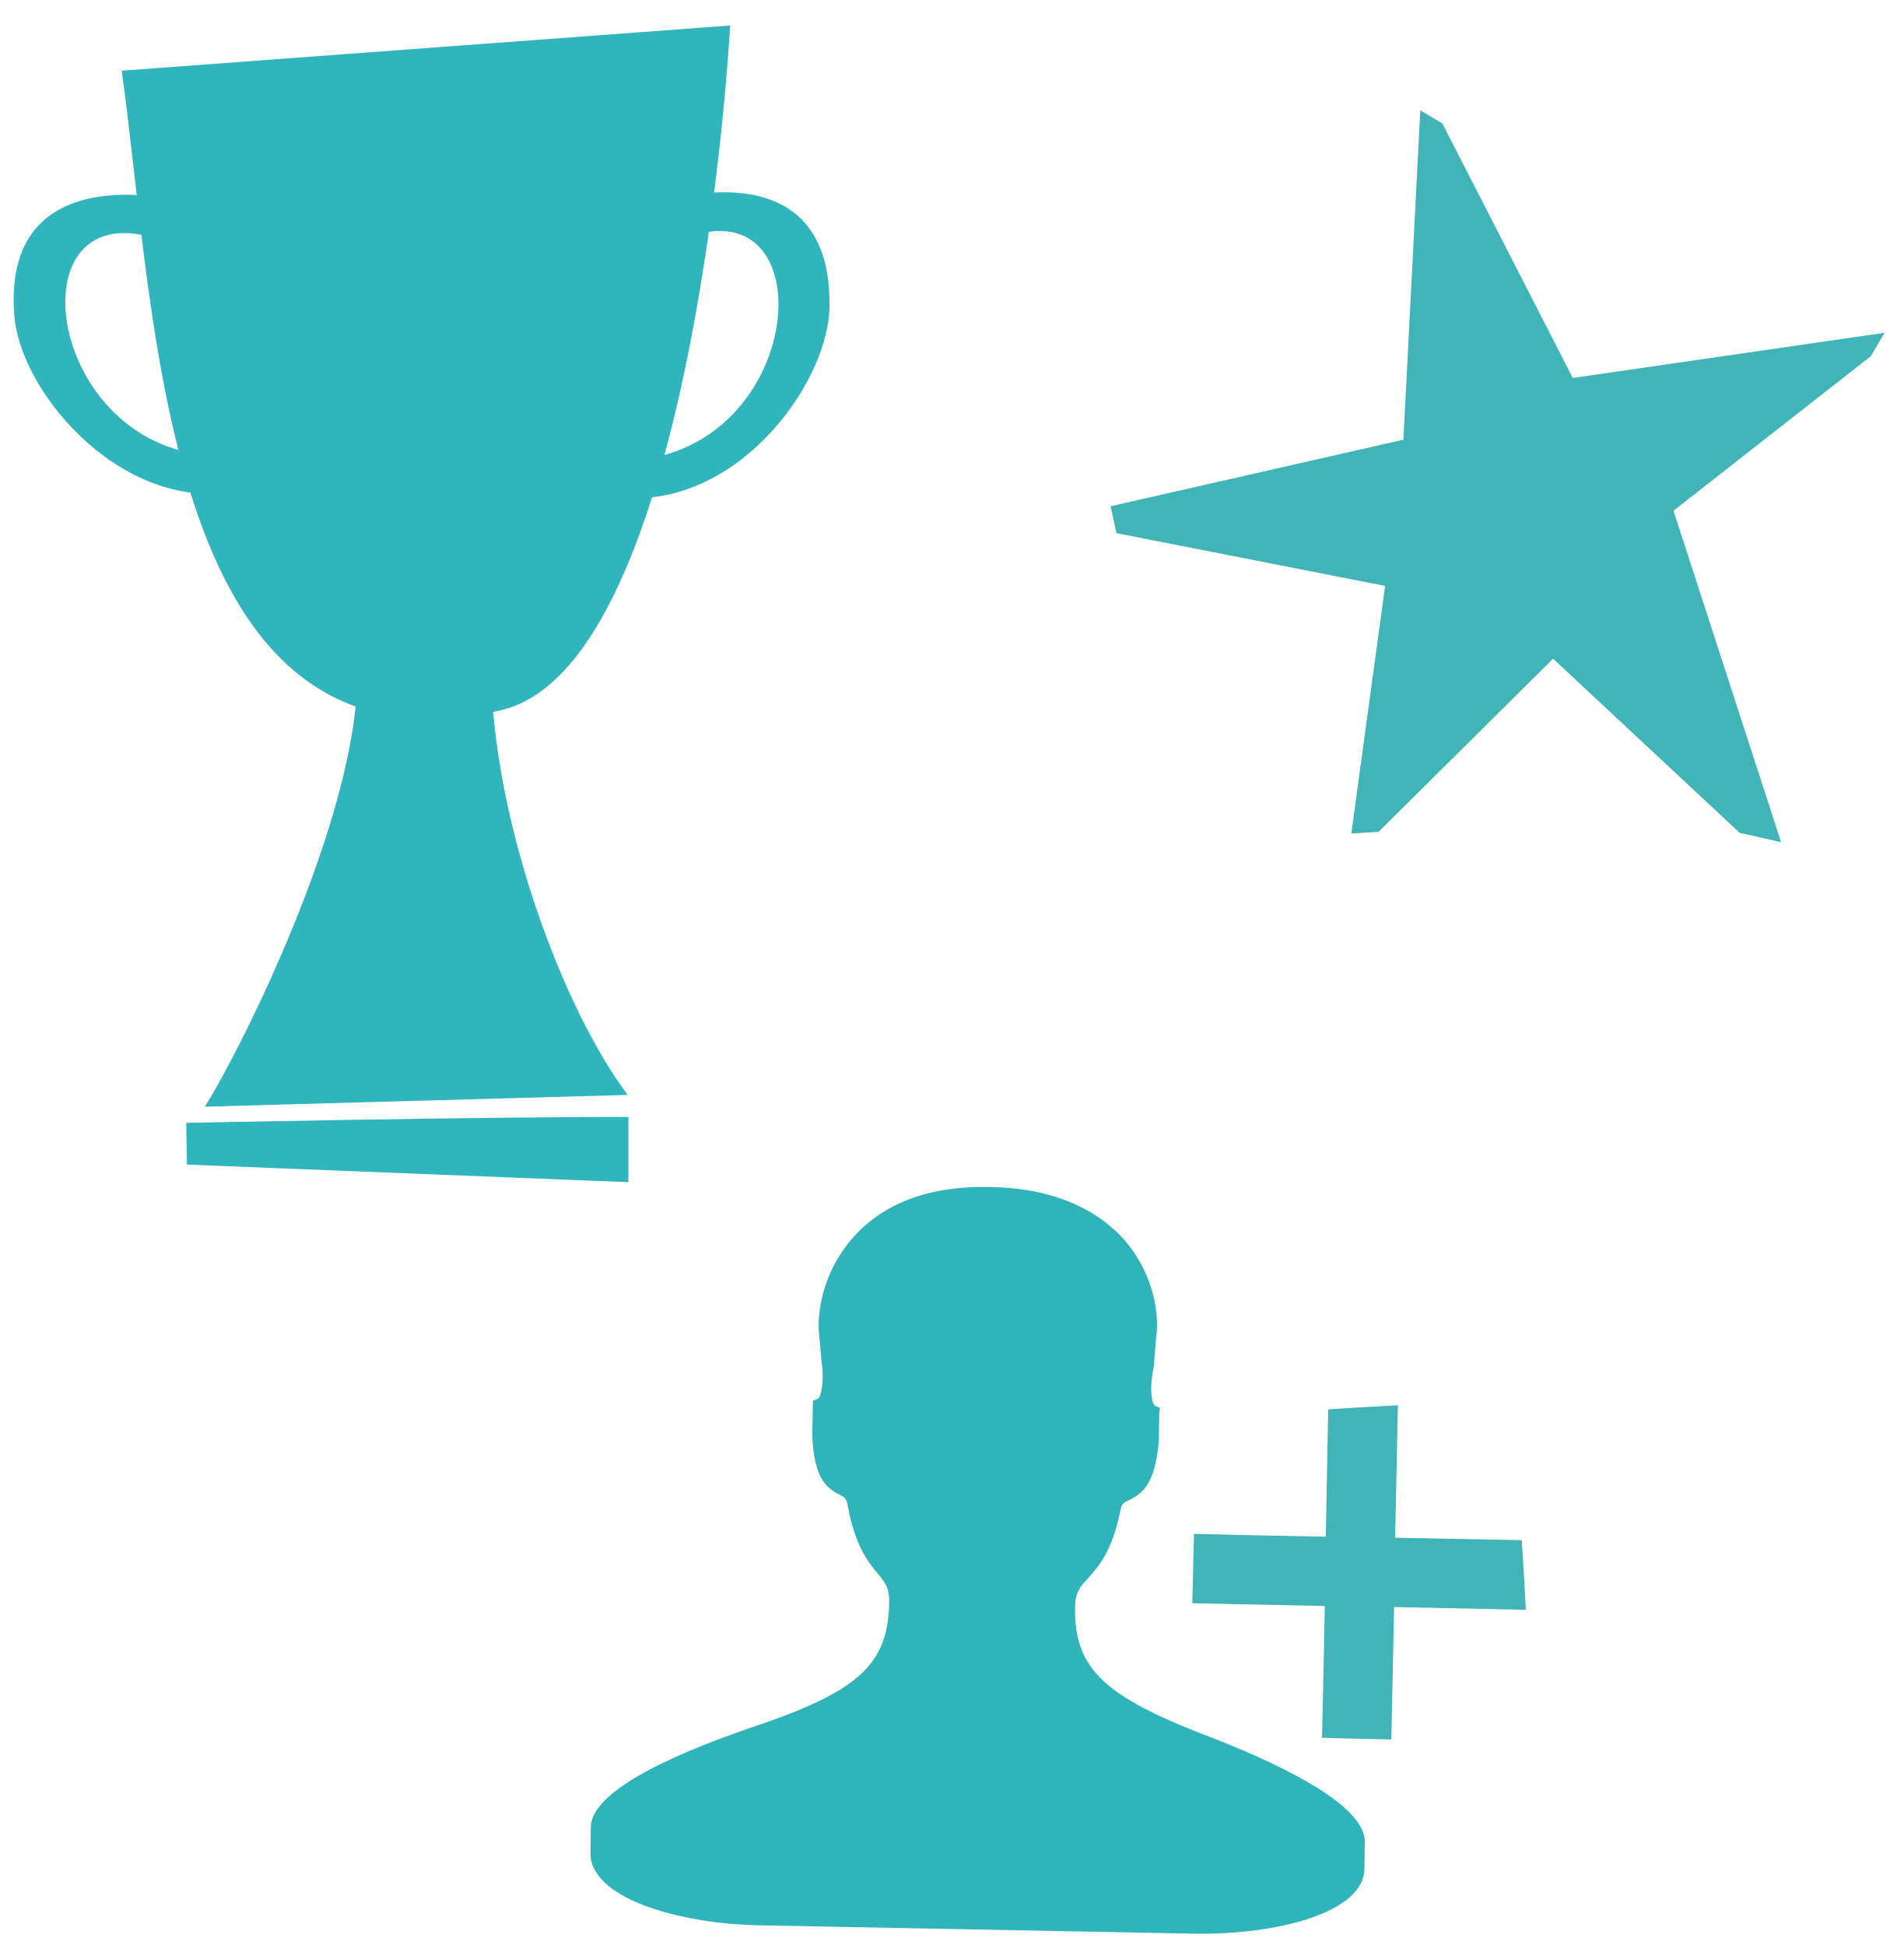
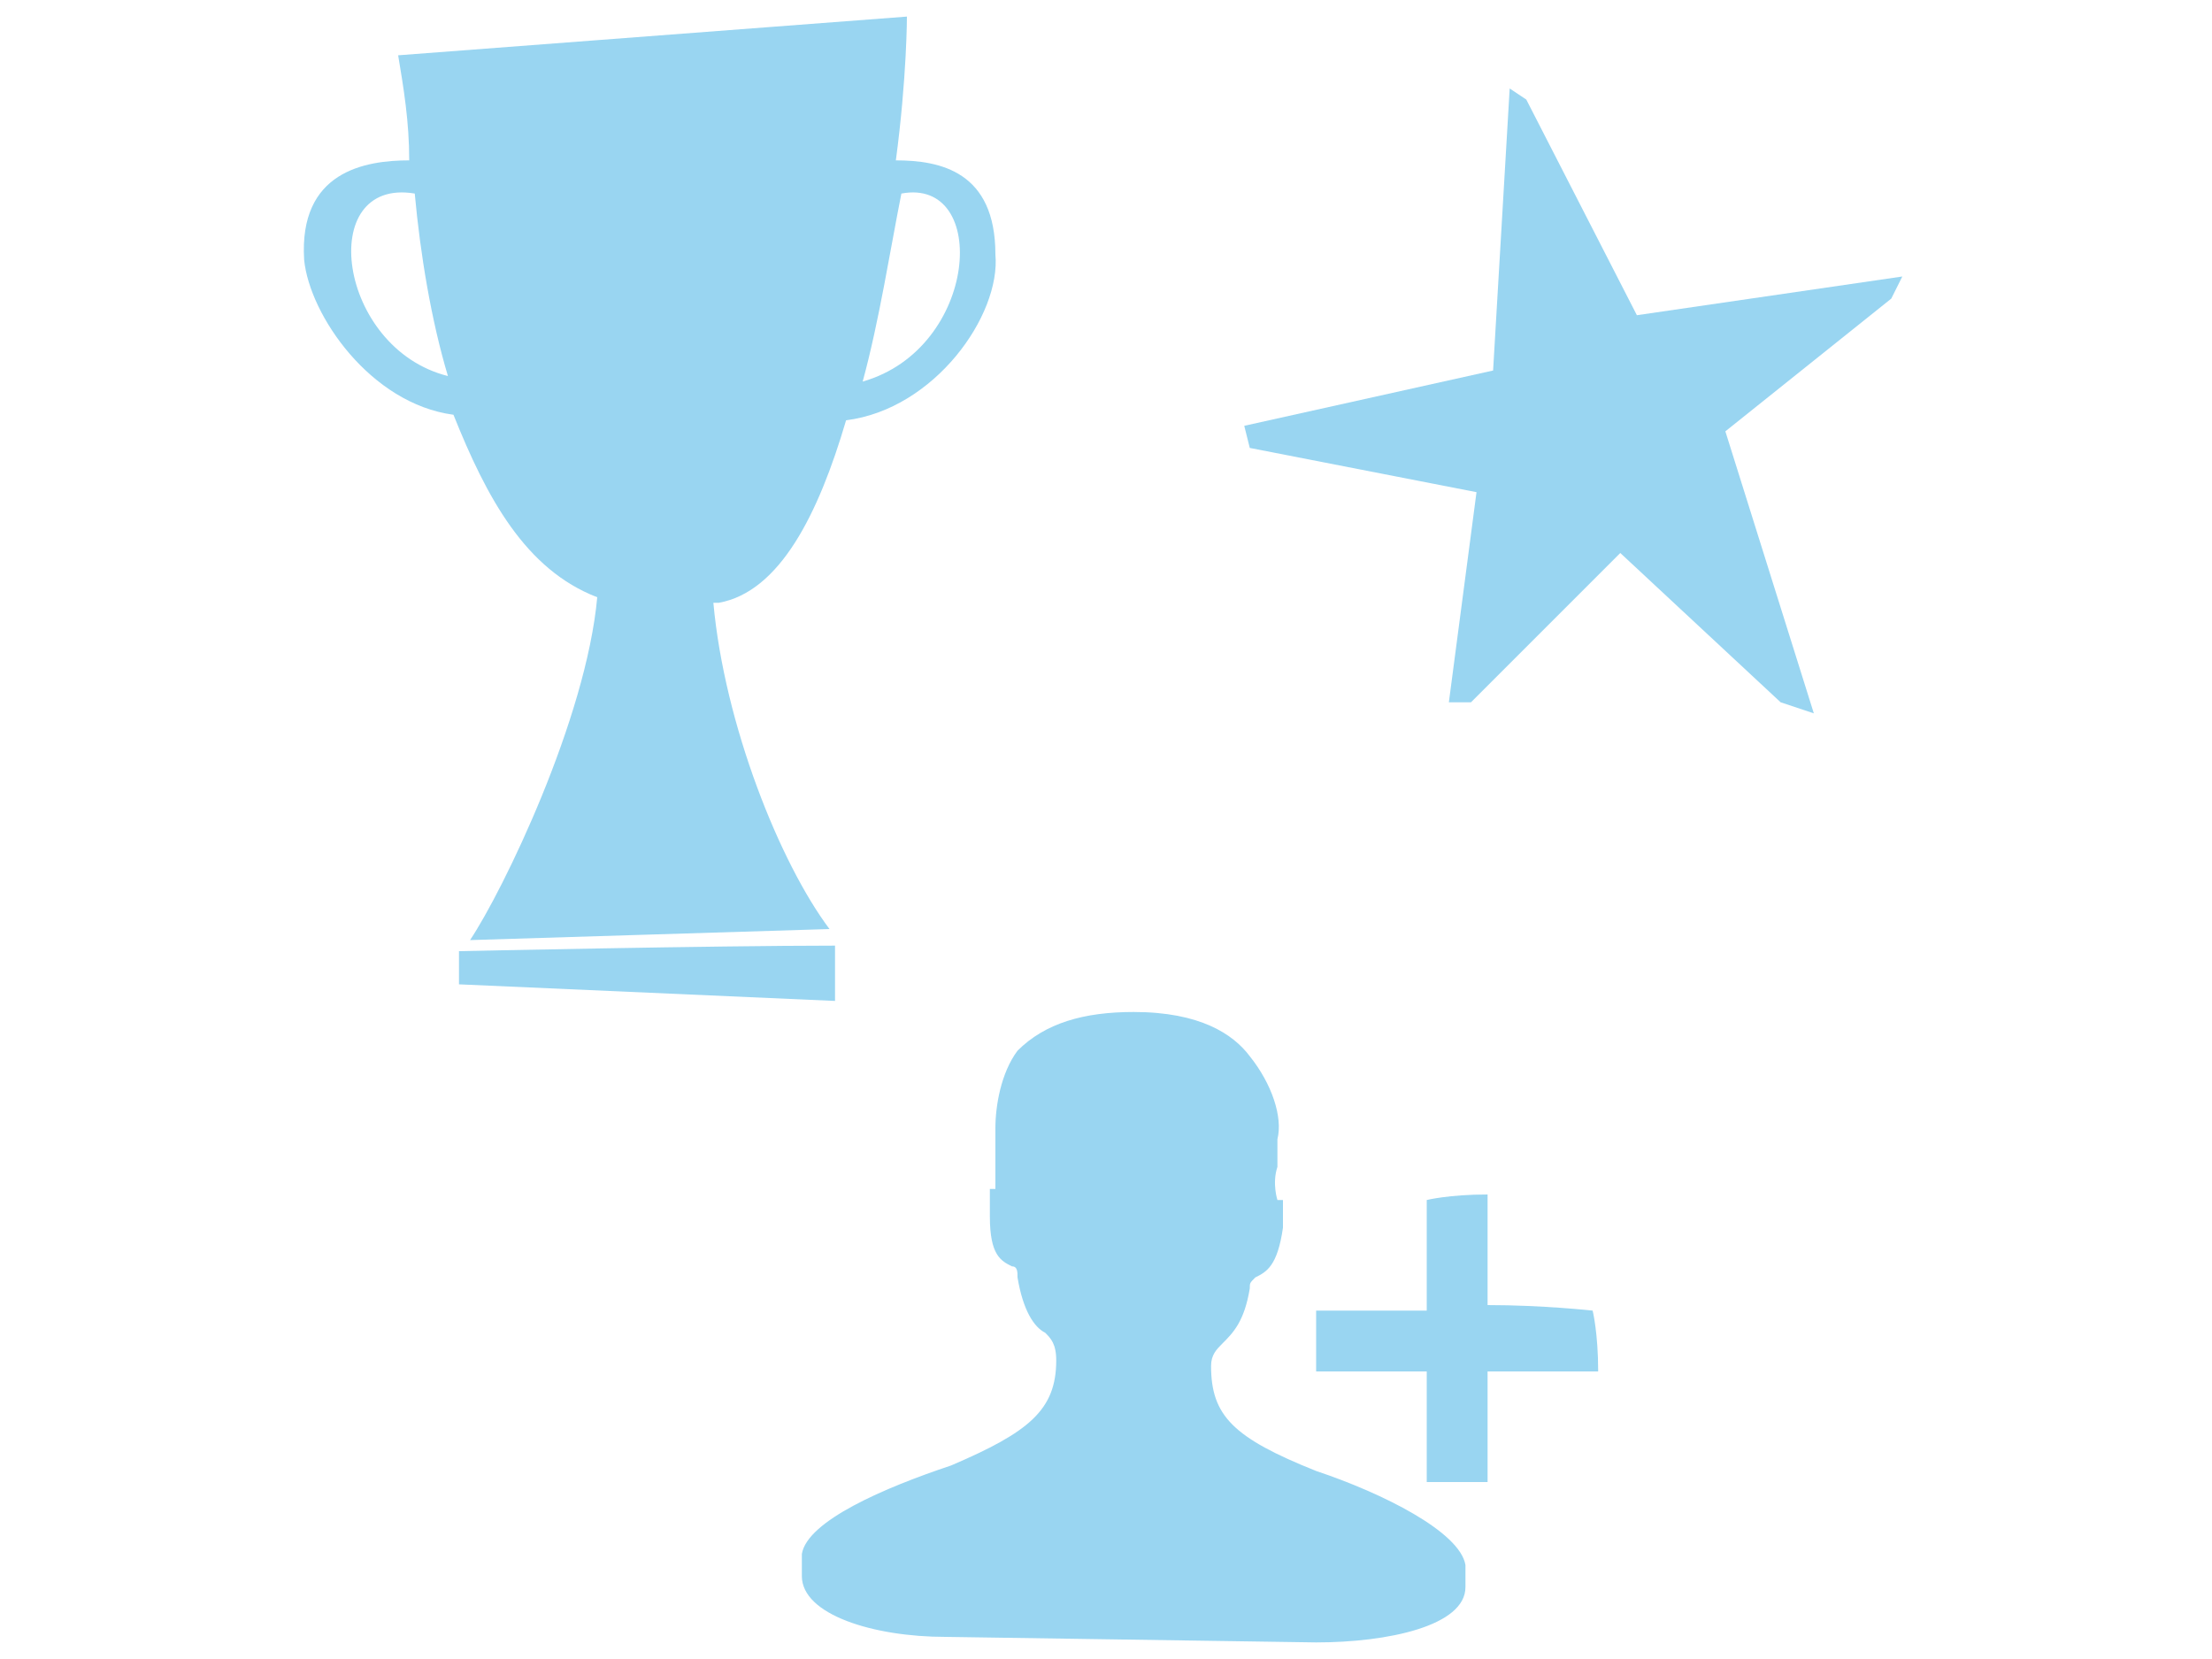
- <svg xmlns="http://www.w3.org/2000/svg" version="1.1" id="Layer_1" x="0px" y="0px" width="552px" height="564px" viewBox="-24.8 -29.6 552 564" enable-background="new -24.8 -29.6 552 564" xml:space="preserve">
+ <svg xmlns="http://www.w3.org/2000/svg" version="1.1" id="Layer_1" x="0px" y="0px" viewBox="0 0 40 30" enable-background="new 0 0 40 30" xml:space="preserve">
  <g>
-     <polygon fill="#40B4B6" points="431.2,80 393.4,6.2 387,2.4 382.1,97.9 297.2,117.2 298.9,125 376.8,140.3 367,212.1 374.9,211.6    425.5,161.4 479.6,211.9 491.6,214.6 460.4,118.5 517.6,73.7 521.6,66.9  " />
-   </g>
-   <g>
-     <g>
-       <path fill="#40B4B6" d="M417.6,437.2c-0.7-13.6-1.2-20.2-1.2-20.2s-17.1-0.3-36.7-0.7l0.8-38.4c-13.6,0.7-20.2,1.2-20.2,1.2    s-0.3,17-0.7,36.9c-17.8-0.3-33.9-0.7-38.2-0.8c-0.4,12.9,0,0-0.5,20.1l38.4,0.8c-0.3,17.7-0.7,33.9-0.8,38.2    c12.9,0.4,0,0,20.1,0.5l0.8-38.4L417.6,437.2z" />
-     </g>
-     <g>
-       <g>
-         <g>
-           <path fill="#2FB4BA" d="M368.4,504.6c-0.1,7.5-0.1,7.5-0.1,7.5c-0.2,9.5-21.5,16.8-47.3,16.4l-15.5-0.3      c-25.8-0.5-68.2-1.3-94-1.9L196,526c-25.8-0.5-46.9-8.7-46.6-18.1c0,0,0,0,0.1-7.5c0.1-7.5,19-17.8,48.1-27.5      c29.2-10.1,38.2-18.8,38.5-37.5c0.2-11.7-8.2-8.1-12-28.7c-1.2-8.9-9.3-0.7-10.3-20.2c0.1-7.9,0.1-7.9,0.1-7.9      c2.3-1,3.5-7,2.6-13.5c0,0,0,0-0.8-8.9c-0.8-11.2,7.3-39.5,47-38.7c40,0.8,47,29.4,45.4,40.5c-0.7,8.8-0.7,8.8-0.7,8.8      c-1.4,6.4-0.7,12.5,1.6,13.5c0,0,0,0-0.1,7.9c-1.8,19.6-9.6,11-11.1,19.8c-4.2,20.5-12.9,16.5-13.1,28.2      c-0.3,18.7,8.8,27.7,37.1,38.9C350.2,486,368.7,497.2,368.4,504.6z" />
-         </g>
-       </g>
-       <g>
-         <g>
-           <path fill="#2FB4BA" d="M320.9,531.1l-125.1-2.4c-24.1-0.4-49.6-8-49.4-21l0.1-7.5c0.2-11.2,27.3-22.5,49.9-30      c28.1-9.8,36.3-17.6,36.6-35c0.1-4.4-1.1-5.8-3.3-8.5c-2.8-3.3-6.5-7.9-8.7-19.6c-0.3-2.2-0.9-2.5-2.4-3.3      c-3.9-2-7.4-4.8-7.9-17.3l0.2-9.9l1.6-0.7c0.7-0.7,1.8-5,0.9-10.6l-0.8-9c-0.4-7.3,2.1-18.9,10.9-28.1c9-9.4,22-14,38.8-13.6      c21.7,0.4,33.2,8.8,39.2,15.7c7.7,9,10,20.5,8.9,27.9l-0.7,8.7c-1.3,5.9-0.6,10.2,0.2,11l1.6,0.8l-0.2,1.6l-0.1,7.9      c-1.1,12.5-4.7,15.3-8.7,17.2c-1.6,0.8-2.1,1-2.5,3.2c-2.4,11.9-6.5,16.3-9.4,19.5c-2.3,2.5-3.6,4-3.7,8.2      c-0.3,17.2,7.6,25.3,35.3,36.3c22.3,8.4,49,20.8,48.7,32l-0.1,7.5C370.9,525.1,345.1,531.6,320.9,531.1z M216.5,379.9l-0.1,6.6      c0.6,10.1,2.9,11.3,5.1,12.4c2,1,4.6,2.4,5.3,7.4c1.9,10.2,4.9,14,7.5,16.9c2.4,3,4.7,5.7,4.6,12.1c-0.3,19.8-10.2,29.5-40.4,40      c-36.4,12.1-46.2,21.7-46.2,25l-0.1,7.5c-0.1,6.8,18.6,14.9,44,15.3l125.1,2.4c25.3,0.4,44.4-6.8,44.5-13.6l0.1-7.5      c0.1-3.3-9.4-13.2-45.2-26.7c-29.8-11.9-39.2-22-38.8-41.6c0.1-6.4,2.5-9,5.2-11.9c2.8-3.1,5.9-6.5,8-16.8      c0.9-4.8,3.5-6.2,5.5-7c2.3-1.1,4.6-2.2,5.5-12.4l0.1-6.4c-2.6-3.1-2.8-9.8-1.5-15.4l0.5-8.5c0.7-4.8-0.2-15-7.7-23.8      c-7.5-8.9-19.4-13.5-35-13.9c-15.2-0.3-26.8,3.7-34.7,12c-8.1,8.5-9.7,18.9-9.5,23.9l0.8,8.8      C219.9,370.3,219.3,376.9,216.5,379.9z" />
-         </g>
-       </g>
-     </g>
-   </g>
-   <g>
-     <g>
-       <path fill="#31B5BC" d="M29.2,296c0,0,87.1-1.8,128.2-1.7v18.9l-128-5.1L29.2,296z" />
-     </g>
-     <g>
-       <path fill="#31B5BC" d="M157.2,287.9c-18.4-24.4-38.3-77.1-39.6-120.8c0,0-23.3-0.7-38.8-0.3c-0.4,40.9-33,106.6-44.2,124.5    L157.2,287.9z" />
-     </g>
-     <g>
-       <path fill="#31B5BC" d="M24.6,41.1c2-11,2.9-12.4,2.9-12.4s-51.3-13.4-48.2,32.4c1.1,22,29.5,56.2,62.2,52.2    c-1.1-5.3-1.6-8.5-2.1-10.7C-12.9,102.4-22.6,21.3,24.6,41.1z" />
-     </g>
-     <g>
-       <path fill="#31B5BC" d="M169.2,41.5c-2.8-10.8-3.9-12.2-3.9-12.2s50.3-17.2,50.4,28.8c0.6,22-25.3,58.2-58.2,56.7    c0.7-5.4,1-8.5,1.3-10.9C211,99.9,214.9,18.4,169.2,41.5z" />
-     </g>
-     <g>
-       <path fill="#31B5BC" d="M186.9-22.2c0,0-9.9,185.8-66.7,198.6C22.4,198.4,20.8,65.1,10.5-9.1L186.9-22.2z" />
-     </g>
+     <polygon fill="#99D5F1" points="34.4,5 29.6,5.7 27.6,1.8 27.3,1.6 27,6.7 22.5,7.7 22.6,8.1 26.7,8.9 26.2,12.7 26.6,12.7    29.3,10 32.2,12.7 32.8,12.9 31.2,7.8 34.2,5.4  " />
+     <path fill="#99D5F1" d="M26.9,23.6l0-2c-0.7,0-1.1,0.1-1.1,0.1s0,0.9,0,2c-0.9,0-1.8,0-2,0c0,0.7,0,0,0,1.1l2,0c0,0.9,0,1.8,0,2   c0.7,0,0,0,1.1,0l0-2l2,0c0-0.7-0.1-1.1-0.1-1.1S27.9,23.6,26.9,23.6z" />
+     <path fill="#99D5F1" d="M23.8,26.6c-1.5-0.6-1.9-1-1.9-1.9c0-0.2,0.1-0.3,0.2-0.4c0.2-0.2,0.4-0.4,0.5-1c0-0.1,0-0.1,0.1-0.2   c0.2-0.1,0.4-0.2,0.5-0.9l0-0.4l0-0.1l-0.1,0c0,0-0.1-0.3,0-0.6l0-0.5c0.1-0.4-0.1-1-0.5-1.5c-0.3-0.4-0.9-0.8-2.1-0.8   c-0.9,0-1.6,0.2-2.1,0.7C18.1,19.4,18,20,18,20.4l0,0.5c0,0.3,0,0.5,0,0.6l-0.1,0l0,0.5c0,0.7,0.2,0.8,0.4,0.9   c0.1,0,0.1,0.1,0.1,0.2c0.1,0.6,0.3,0.9,0.5,1c0.1,0.1,0.2,0.2,0.2,0.5c0,0.9-0.5,1.3-1.9,1.9c-1.2,0.4-2.6,1-2.7,1.6l0,0.4   c0,0.7,1.3,1.1,2.6,1.1l6.7,0.1c1.3,0,2.7-0.3,2.7-1l0-0.4C26.4,27.7,25,27,23.8,26.6z" />
+     <path fill="#99D5F1" d="M15.1,17.1c-2.2,0-6.8,0.1-6.8,0.1l0,0.6l6.8,0.3V17.1z" />
+     <path fill="#99D5F1" d="M10.8,10.8C10.6,13,9.1,16.1,8.5,17l6.5-0.2c-0.9-1.2-1.9-3.7-2.1-5.9c0,0,0.1,0,0.1,0   c1.1-0.2,1.8-1.6,2.3-3.3c1.6-0.2,2.8-1.9,2.7-3c0-1.5-1-1.7-1.8-1.7c0.2-1.5,0.2-2.6,0.2-2.6L7.2,1c0.1,0.6,0.2,1.2,0.2,1.9   c-0.8,0-2,0.2-1.9,1.8c0.1,1,1.2,2.6,2.7,2.8C8.8,9,9.5,10.3,10.8,10.8z M15.6,6.9c0.3-1.1,0.5-2.4,0.7-3.4   C17.9,3.2,17.7,6.3,15.6,6.9z M7.5,3.5c0.1,1.1,0.3,2.3,0.6,3.3C6.1,6.3,5.7,3.2,7.5,3.5z" />
  </g>
</svg>
